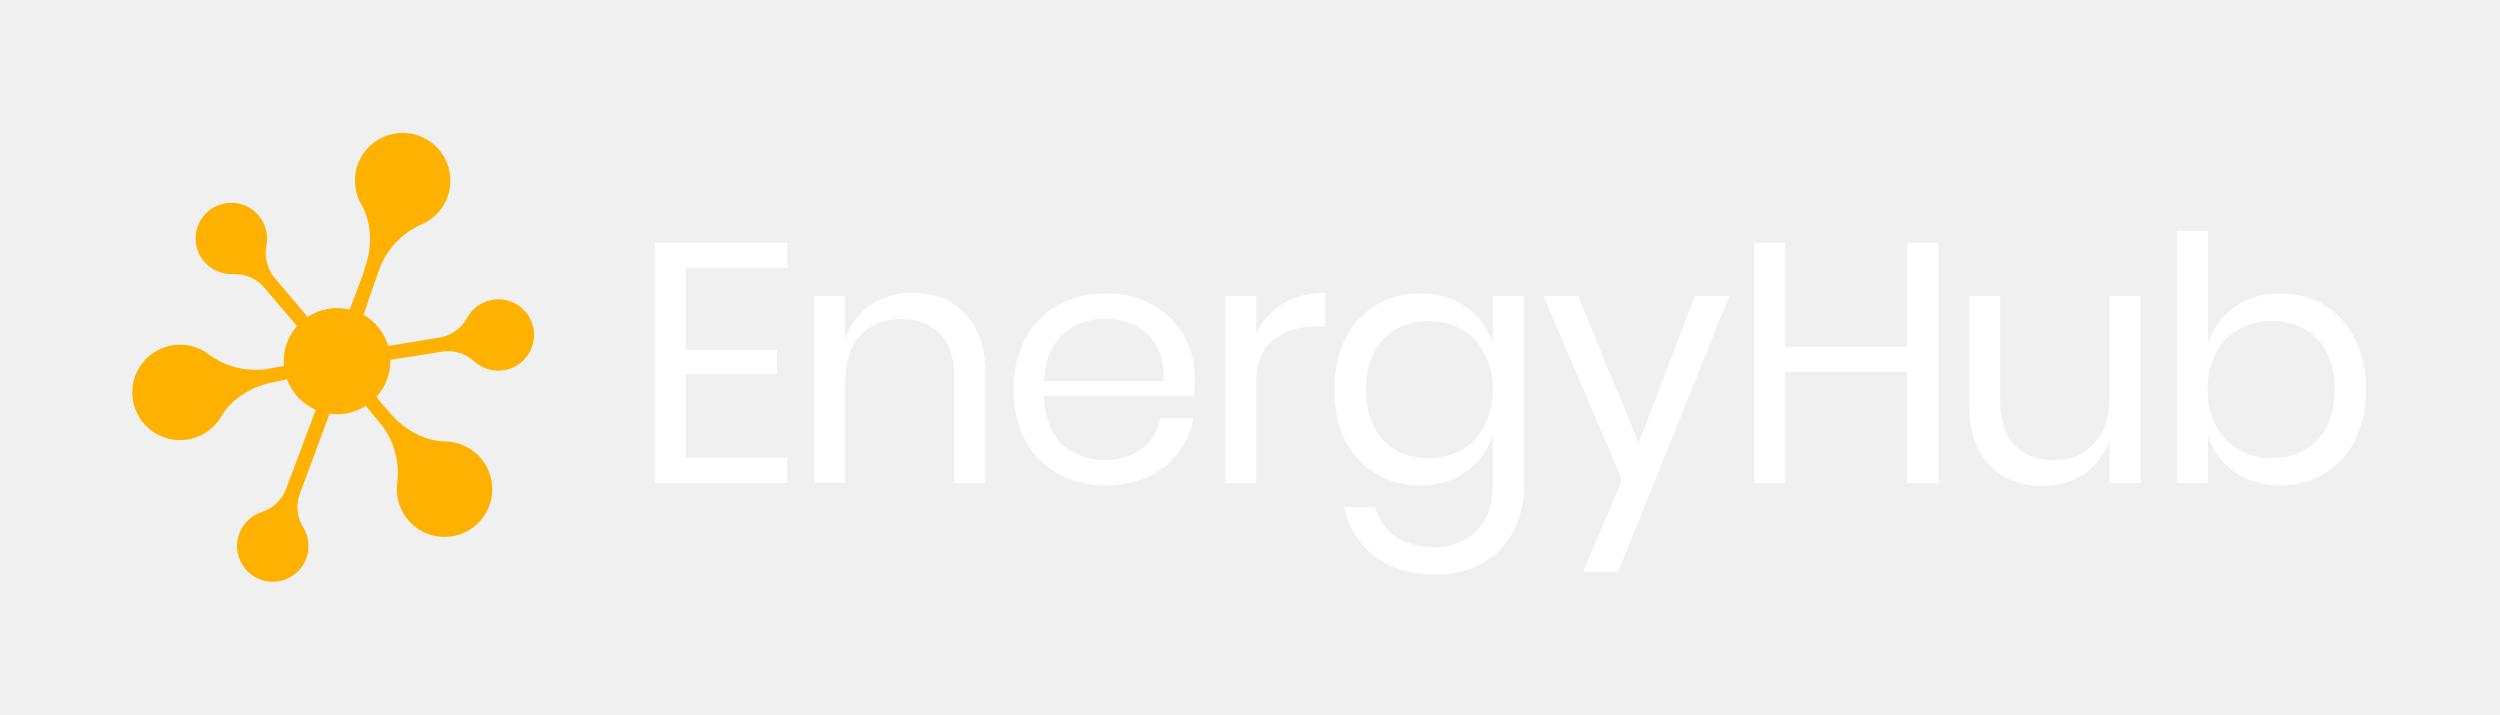
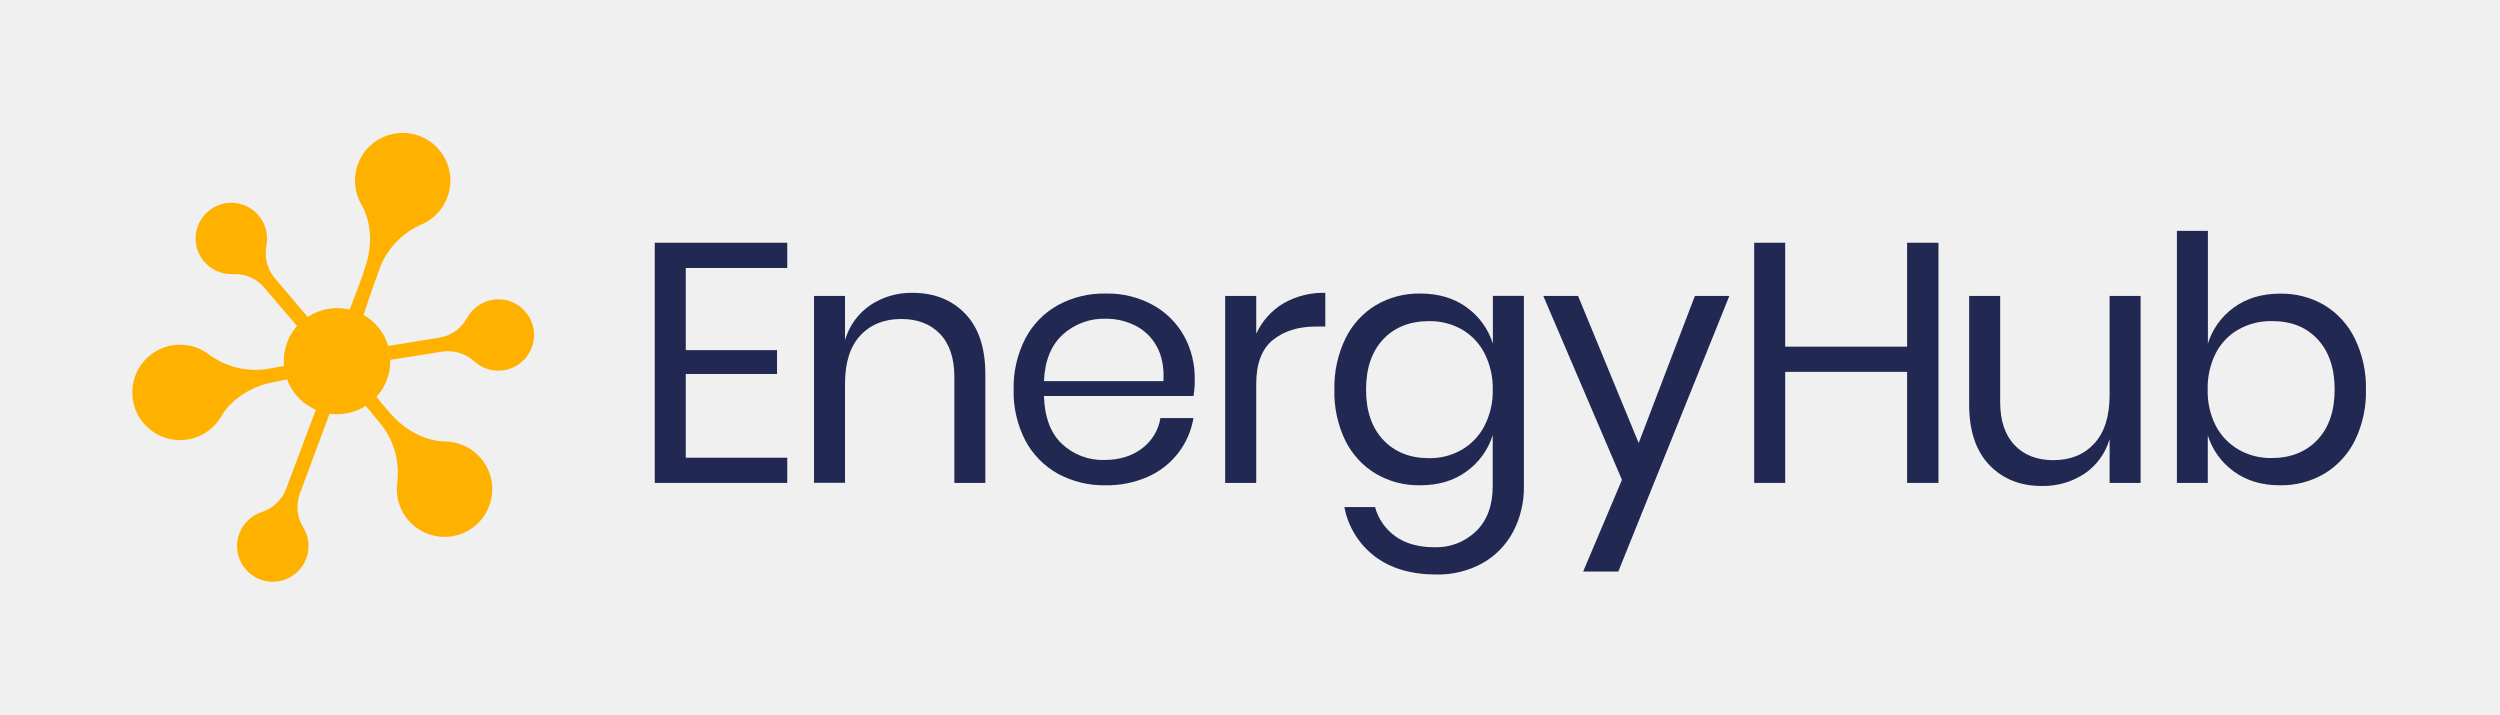
<svg xmlns="http://www.w3.org/2000/svg" id="Logo" viewBox="0 0 943.3 269.74">
  <defs>
-     <style>.cls-1{fill:#fff;}.cls-2{fill:#ffb100;}</style>
+     <style>.cls-1{fill:#212851;}.cls-2{fill:#ffb100;}</style>
  </defs>
  <path class="cls-1" d="M258.75,101.11v31h34.44v9H258.75V172.7h38.3v9.51h-50V91.59h50v9.52Z" />
  <path class="cls-1" d="M364.21,118.39q7.59,7.9,7.58,22.82v41H360.1v-40q0-10.55-5.4-16.2t-14.65-5.65q-9.65,0-15.43,6.23t-5.78,18.19v37.4h-11.7V111.65h11.7v16.7a24.05,24.05,0,0,1,9.57-13.23,27.75,27.75,0,0,1,15.88-4.63Q356.62,110.49,364.21,118.39Z" />
  <path class="cls-1" d="M450.32,149.43H393.9q.39,12.09,6.87,18.13a22.44,22.44,0,0,0,15.88,6q8.48,0,14.2-4.31a17.82,17.82,0,0,0,7-11.5h12.46A29.48,29.48,0,0,1,433.1,179.9a38.11,38.11,0,0,1-15.94,3.21,36.33,36.33,0,0,1-18-4.37,30.88,30.88,0,0,1-12.28-12.53A39.74,39.74,0,0,1,382.46,147a40.12,40.12,0,0,1,4.43-19.28,30.79,30.79,0,0,1,12.28-12.59,36.23,36.23,0,0,1,18-4.37,35.44,35.44,0,0,1,17.93,4.37,30.08,30.08,0,0,1,11.7,11.69,32.93,32.93,0,0,1,4,16.2A34.13,34.13,0,0,1,450.32,149.43Zm-13.88-18.76a18.78,18.78,0,0,0-8.1-7.84,24.66,24.66,0,0,0-11.18-2.57,23.16,23.16,0,0,0-16.19,6q-6.56,6-7.07,17.55H439Q439.4,135.94,436.44,130.67Z" />
  <path class="cls-1" d="M484.13,114.54a30.15,30.15,0,0,1,15.93-4.05v12.72h-3.59q-9.9,0-16.2,5.08T474,145.06v37.15H462.28V111.65H474v14.26A26,26,0,0,1,484.13,114.54Z" />
  <path class="cls-1" d="M553.29,115.89a26.75,26.75,0,0,1,10,13.75v-18H575v71.72a35.84,35.84,0,0,1-4.11,17.35,29.57,29.57,0,0,1-11.57,11.82,34.47,34.47,0,0,1-17.35,4.24q-14.26,0-23.27-6.87a30.42,30.42,0,0,1-11.44-18.57h11.57a20,20,0,0,0,7.78,11.11q5.72,4.05,14.72,4.05A21.57,21.57,0,0,0,557,200.4q6.24-6.1,6.23-17V164.21a26.73,26.73,0,0,1-10,13.76q-7.12,5.15-17.41,5.14a32,32,0,0,1-16.71-4.37,30.22,30.22,0,0,1-11.51-12.53A41.73,41.73,0,0,1,503.49,147a42.14,42.14,0,0,1,4.17-19.28,30.14,30.14,0,0,1,11.51-12.59,31.9,31.9,0,0,1,16.71-4.37Q546.16,110.75,553.29,115.89ZM521.93,128q-6.49,6.89-6.49,19t6.49,19q6.5,6.88,17.29,6.88a23.91,23.91,0,0,0,12.4-3.22,22.39,22.39,0,0,0,8.55-9.06A28.61,28.61,0,0,0,563.25,147a29,29,0,0,0-3.08-13.62,21.89,21.89,0,0,0-8.55-9.06,24.35,24.35,0,0,0-12.4-3.15Q528.42,121.16,521.93,128Z" />
  <path class="cls-1" d="M595.43,111.65l22.88,55.52,21.21-55.52h13l-41.9,104H597.36L612,181.05l-29.69-69.4Z" />
  <path class="cls-1" d="M731.42,91.59v90.62H719.59v-41.9h-46v41.9h-11.7V91.59h11.7V130.8h46V91.59Z" />
  <path class="cls-1" d="M807.69,111.65v70.56H796V165.63a23.7,23.7,0,0,1-9.58,13.17,28.18,28.18,0,0,1-16,4.57q-12.21,0-19.79-7.91T743,152.78V111.65h11.7v40q0,10.55,5.4,16.26t14.65,5.72q9.65,0,15.43-6.24T796,149.18V111.65Z" />
  <path class="cls-1" d="M877,115.12a30.12,30.12,0,0,1,11.5,12.59A42,42,0,0,1,892.72,147a41.61,41.61,0,0,1-4.18,19.22A30.19,30.19,0,0,1,877,178.74a32,32,0,0,1-16.71,4.37q-10.29,0-17.41-5.21a26.42,26.42,0,0,1-9.84-13.69v18H821.39V87.1h11.69v42.54A26.46,26.46,0,0,1,842.92,116q7.13-5.2,17.41-5.2A31.9,31.9,0,0,1,877,115.12Zm-32.39,9.19a21.72,21.72,0,0,0-8.61,9.06A29,29,0,0,0,833,147,28.61,28.61,0,0,0,836,160.55a22.2,22.2,0,0,0,8.61,9.06A24,24,0,0,0,857,172.83q10.92,0,17.42-6.88t6.49-19q0-12.08-6.49-19T857,121.16A24.47,24.47,0,0,0,844.65,124.31Z" />
  <path class="cls-2" d="M190,113.08a13.55,13.55,0,0,0-13.49,6.4c-.11.18-.21.36-.31.54a14.47,14.47,0,0,1-9.92,7.28l-19.8,3.25a20.11,20.11,0,0,0-9.29-11.74c.87-3.06,6.26-18.09,6.26-18.09a29.54,29.54,0,0,1,15.51-16l.2-.08a18,18,0,1,0-22.77-7.42c3.78,6.54,4.07,15.21,1.77,22.4l-1.66,5.18-4.54,12a20.12,20.12,0,0,0-15.86,2.81l-12.7-15a14.83,14.83,0,0,1-2.85-12.11,13.6,13.6,0,0,0-1.32-8.74A13.47,13.47,0,0,0,74.87,95.21a13.55,13.55,0,0,0,12.47,8.21H88a14.44,14.44,0,0,1,11.37,4.71L112.08,123a20,20,0,0,0-5,13.2c0,.64,0,1.26.09,1.88l-6.72,1.2a29.53,29.53,0,0,1-21.61-5.53,1.09,1.09,0,0,1-.17-.13,18,18,0,1,0,4.84,23.45c3.8-6.52,11.19-11.07,18.58-12.64l5.32-1.12.91-.15a20.11,20.11,0,0,0,10.85,11.46l-11.36,30.24a14.83,14.83,0,0,1-9.17,8.4,13.57,13.57,0,0,0-7,5.42,13.47,13.47,0,1,0,23,.69l-.31-.53A14.45,14.45,0,0,1,113,186.65l11.36-30.56a19.49,19.49,0,0,0,2.87.21A20,20,0,0,0,138,153.12c3.09,3.72,6.11,7.4,6.11,7.4a29.57,29.57,0,0,1,5.78,21.55l0,.21a18,18,0,1,0,24.69-14.35,18.28,18.28,0,0,0-6.63-1.36c-7.55-.11-15.13-4.33-20.12-10l-3.59-4.08-2.19-2.77a20,20,0,0,0,5.21-13.49c0-.15,0-.3,0-.46l20-3.16a14.85,14.85,0,0,1,11.83,3.84A13.46,13.46,0,1,0,190,113.08Z" />
</svg>
